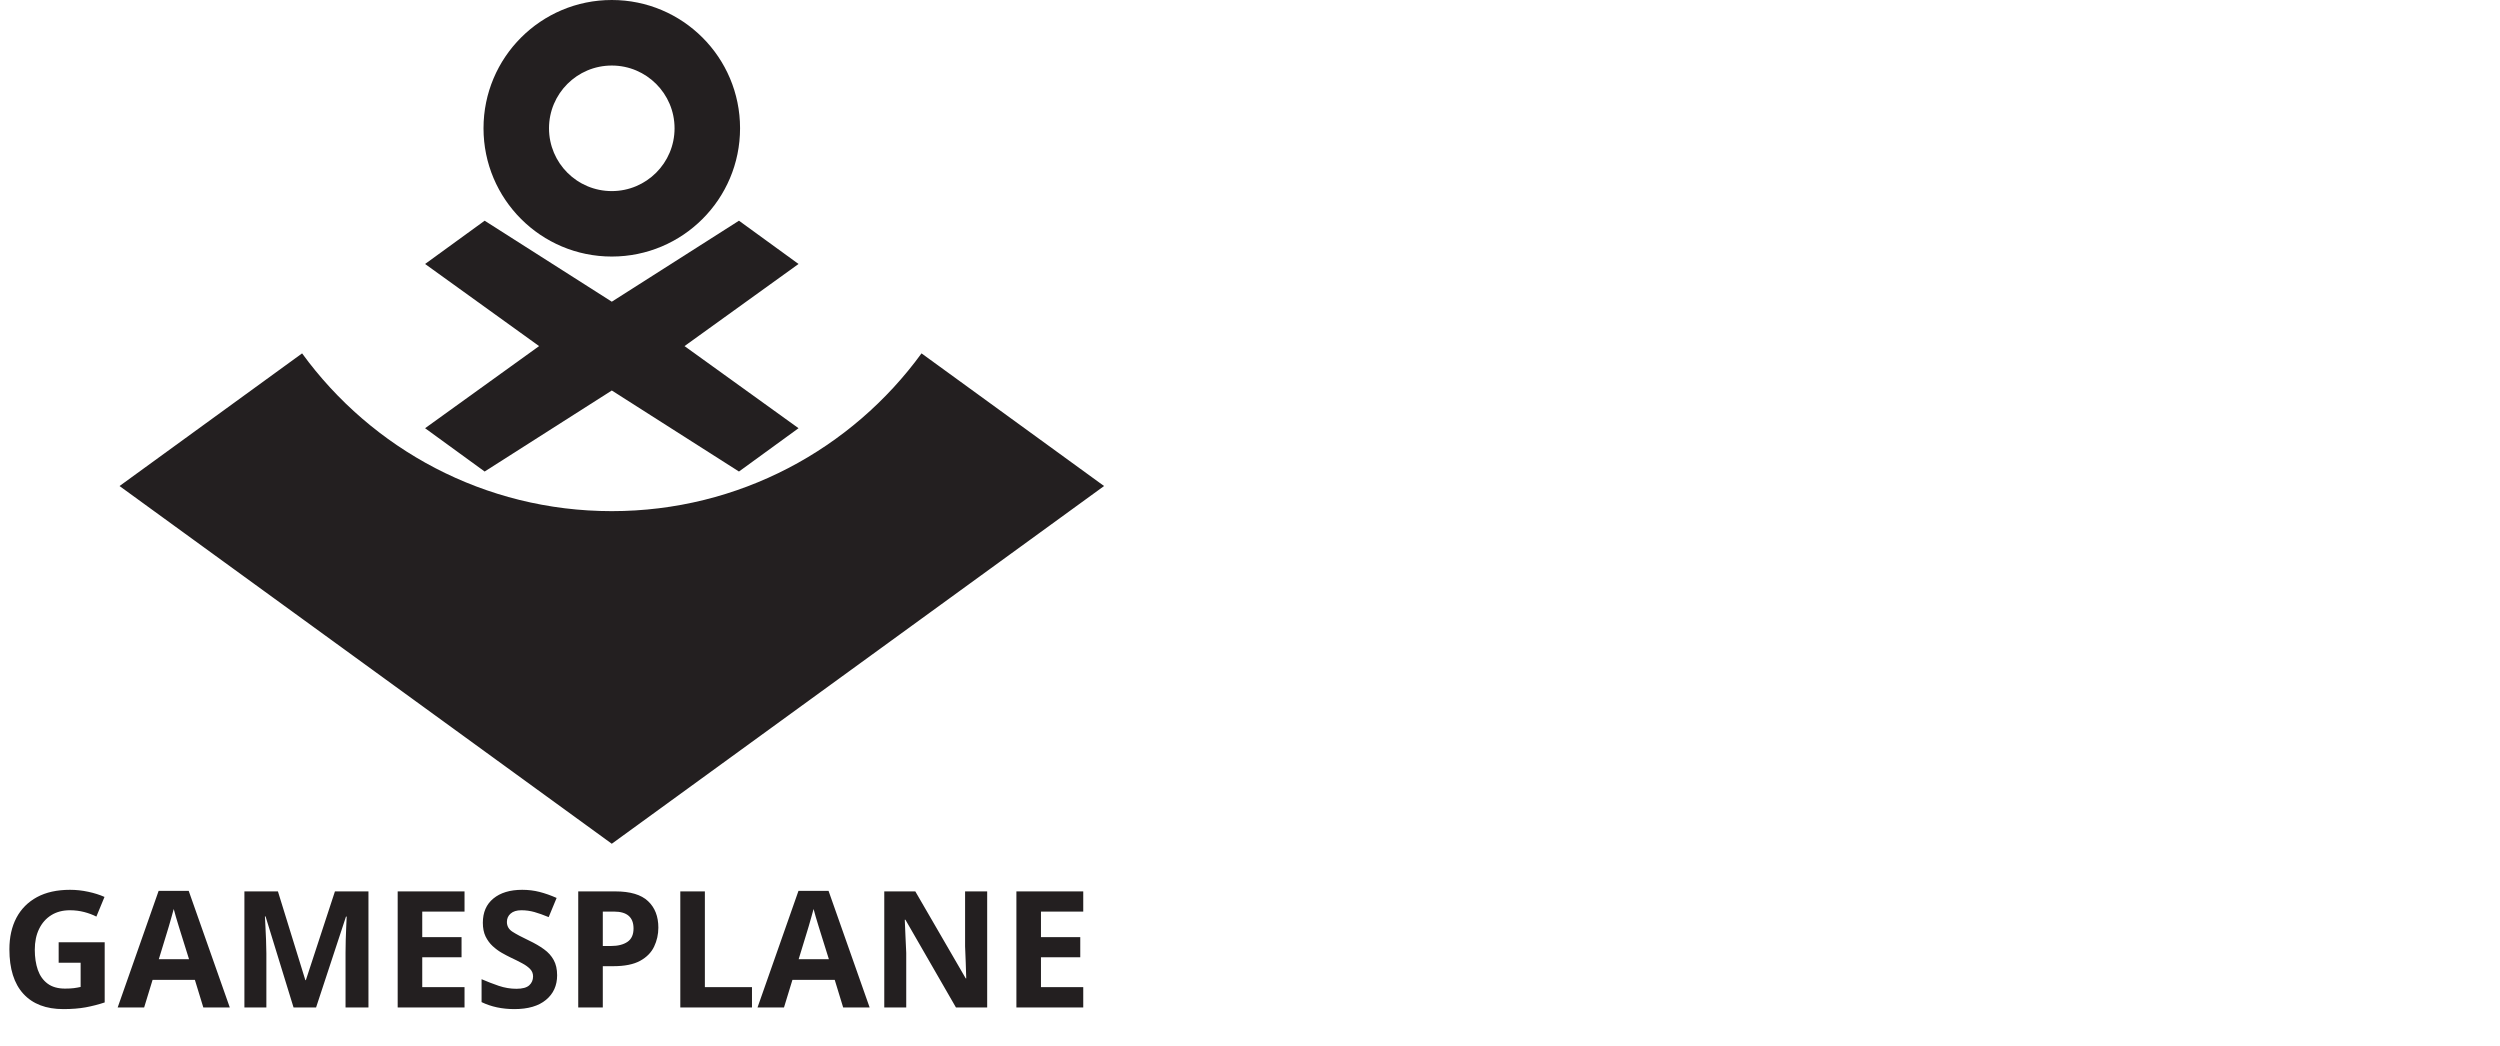
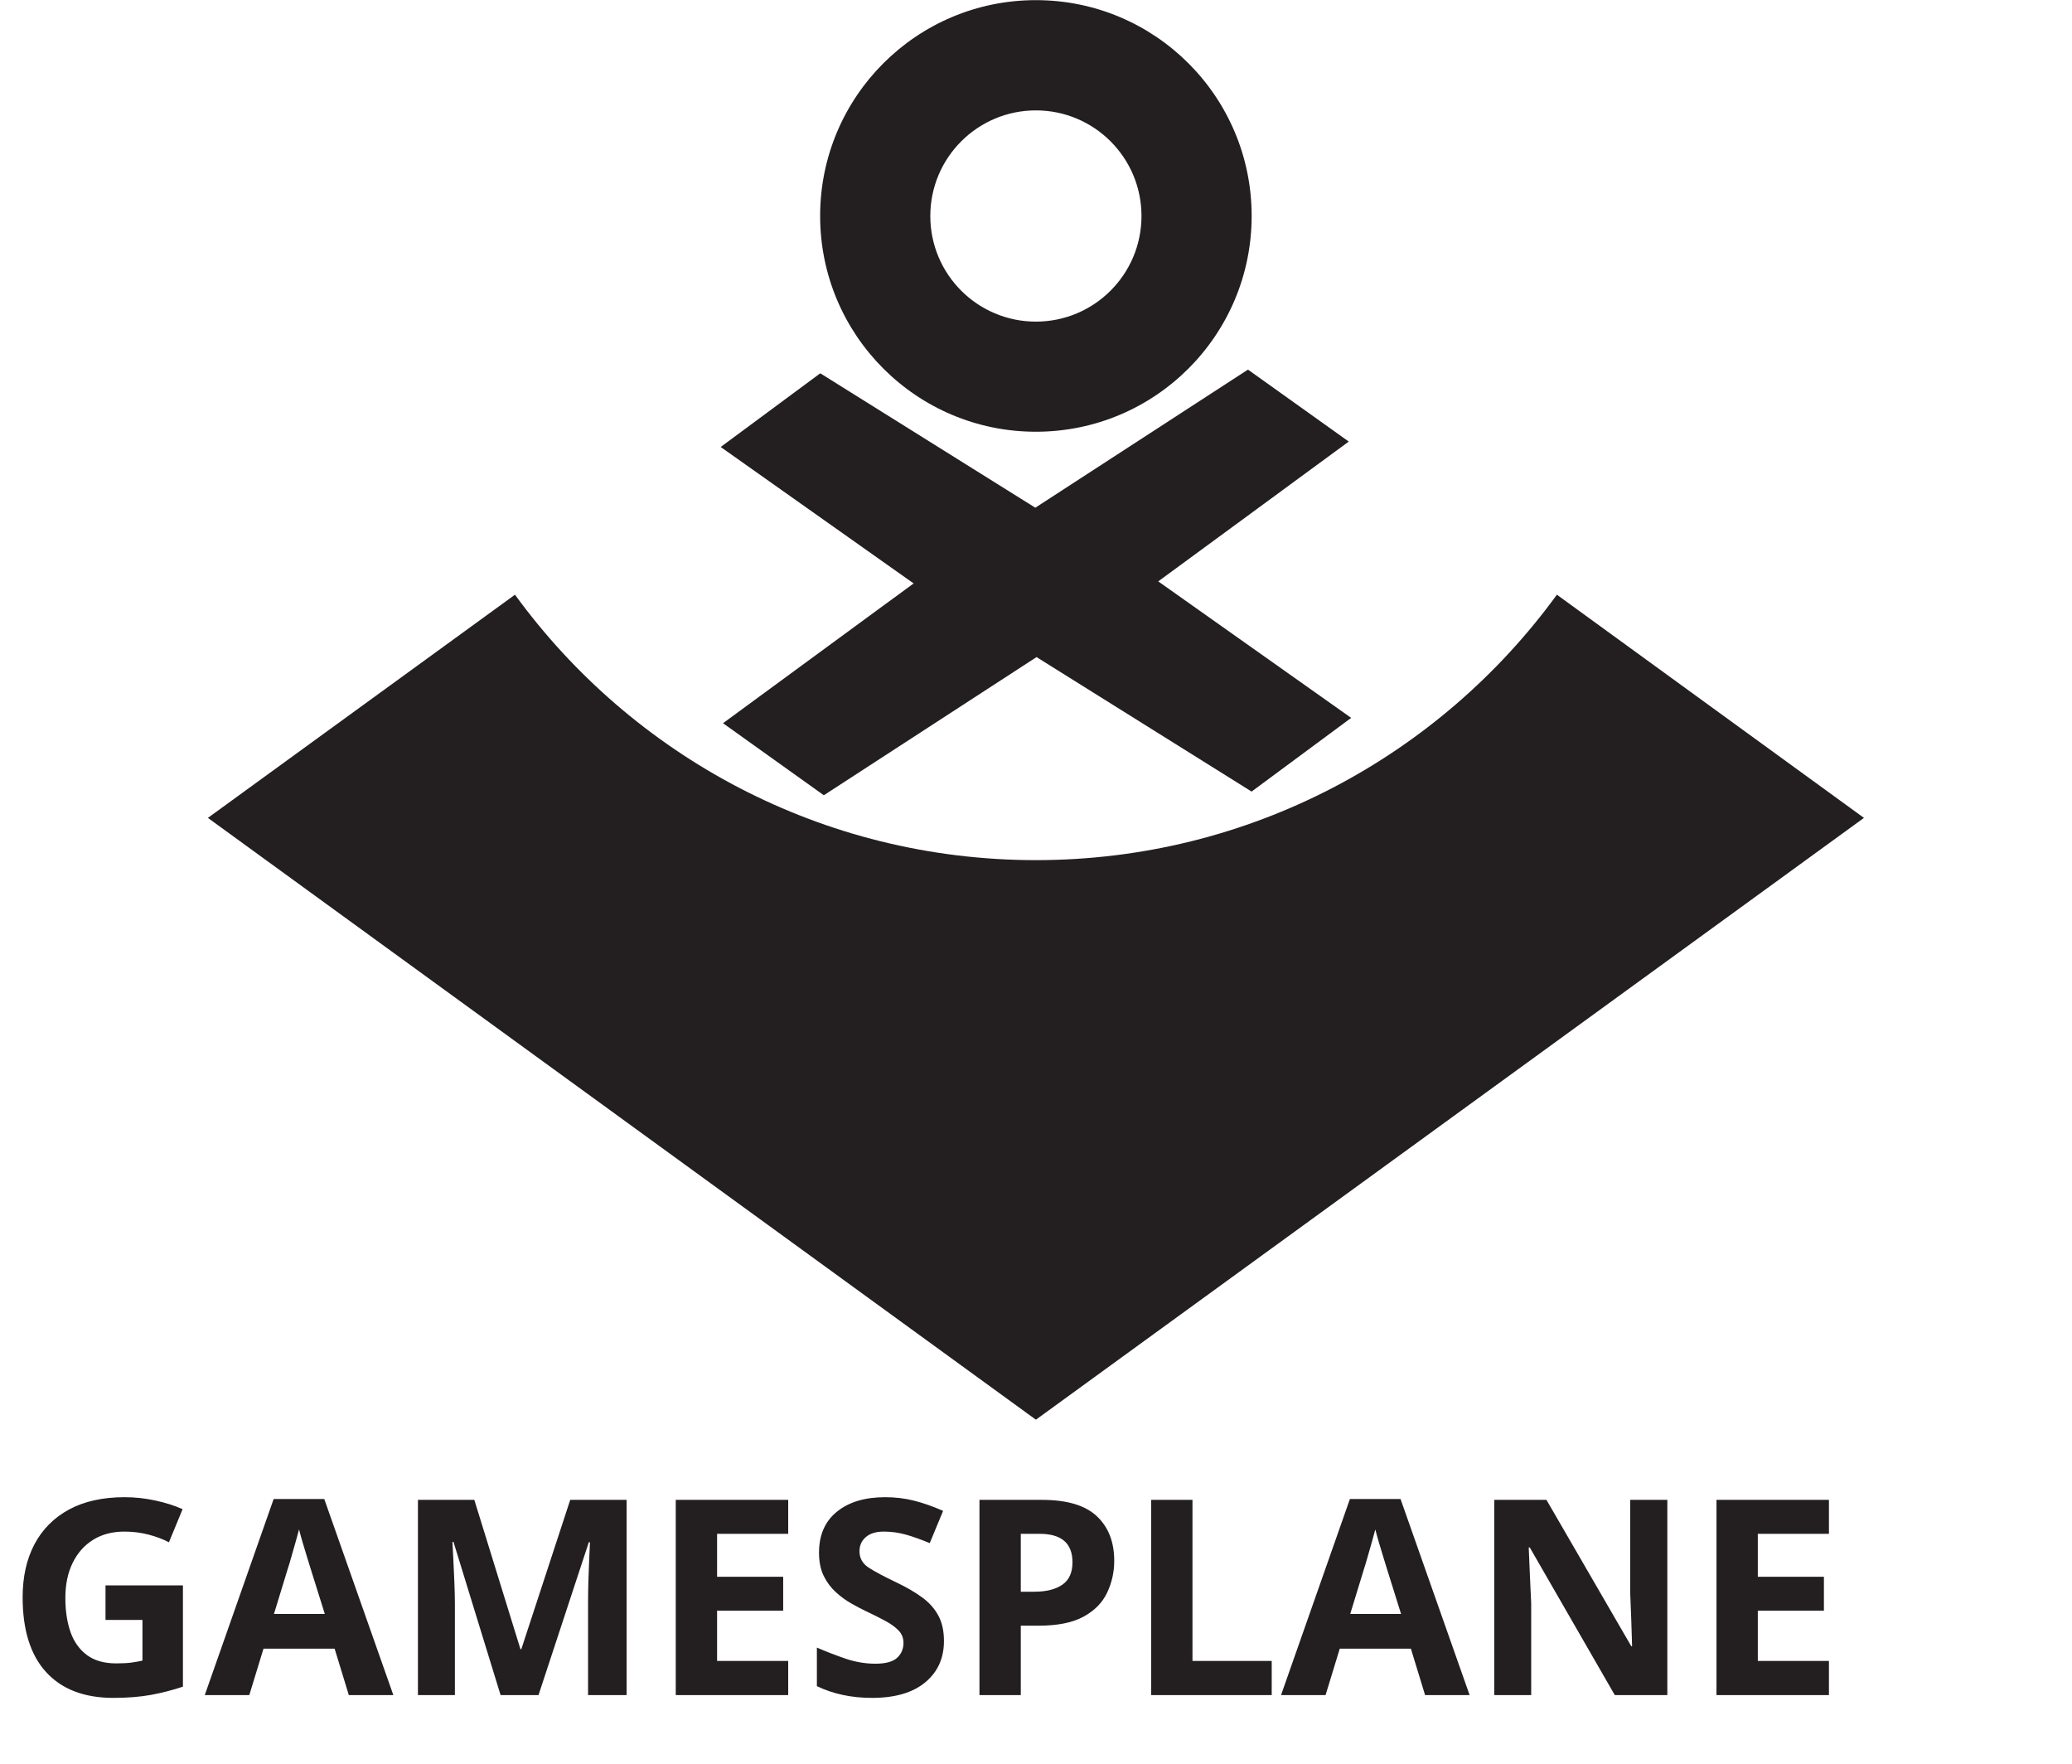
- <svg xmlns="http://www.w3.org/2000/svg" id="Layer_1" data-name="Layer 1" viewBox="0 0 615.29 257.43">
+ <svg xmlns="http://www.w3.org/2000/svg" id="Layer_1" data-name="Layer 1" viewBox="-1 261.87 303.17 257.98">
  <defs>
    <style>
      .cls-1 {
        font-family: Swiss721BT-Black, 'Swis721 Blk BT';
        font-size: 40px;
        font-weight: 800;
      }

      .cls-1, .cls-2 {
        fill: #231f20;
      }

      .cls-2 {
        stroke-width: 0px;
      }
    </style>
  </defs>
-   <path class="cls-2" d="M271.73,119.62l-121.16,88.04L29.42,119.62l44.93-32.65c17.12,23.53,44.89,38.83,76.22,38.83s59.11-15.3,76.23-38.83l44.93,32.65Z" />
-   <path class="cls-2" d="M150.57,0c-17.44,0-31.57,14.13-31.57,31.57s14.13,31.57,31.57,31.57,31.57-14.13,31.57-31.57S168.01,0,150.57,0ZM150.57,47.03c-8.54,0-15.45-6.92-15.45-15.45s6.92-15.45,15.45-15.45,15.45,6.92,15.45,15.45-6.92,15.45-15.45,15.45Z" />
-   <polygon class="cls-2" points="168.47 85.18 196.53 105.39 181.87 116.05 150.58 96.11 150.57 96.11 119.28 116.05 104.62 105.39 132.68 85.18 104.62 64.97 119.28 54.32 150.57 74.25 150.58 74.25 181.87 54.32 196.53 64.97 168.47 85.18" />
-   <text class="cls-1" transform="translate(0 247.95)">
+   <path class="cls-2" d="M271.73,381.52l-121.16,88.04-121.15-88.04,44.93-32.65c17.12,23.53,44.89,38.83,76.22,38.83s59.11-15.3,76.23-38.83l44.93,32.65Z" />
+   <path class="cls-2" d="M150.57,261.89c-17.44,0-31.57,14.13-31.57,31.57s14.13,31.57,31.57,31.57,31.57-14.13,31.57-31.57-14.13-31.57-31.57-31.57ZM150.57,308.92c-8.54,0-15.45-6.92-15.45-15.45s6.92-15.45,15.45-15.45,15.45,6.92,15.45,15.45-6.92,15.45-15.45,15.45Z" />
+   <polygon class="cls-2" points="168.47 346.92 196.7 366.89 182.13 377.67 150.67 358 150.66 358 119.54 378.21 104.79 367.67 132.68 347.22 104.45 327.26 119.02 316.48 150.48 336.14 150.49 336.14 181.6 315.94 196.35 326.47 168.47 346.92" />
+   <text class="cls-1" transform="translate(0 509.85)">
    <tspan x="0" y="0">GAMESPLANE</tspan>
  </text>
</svg>
